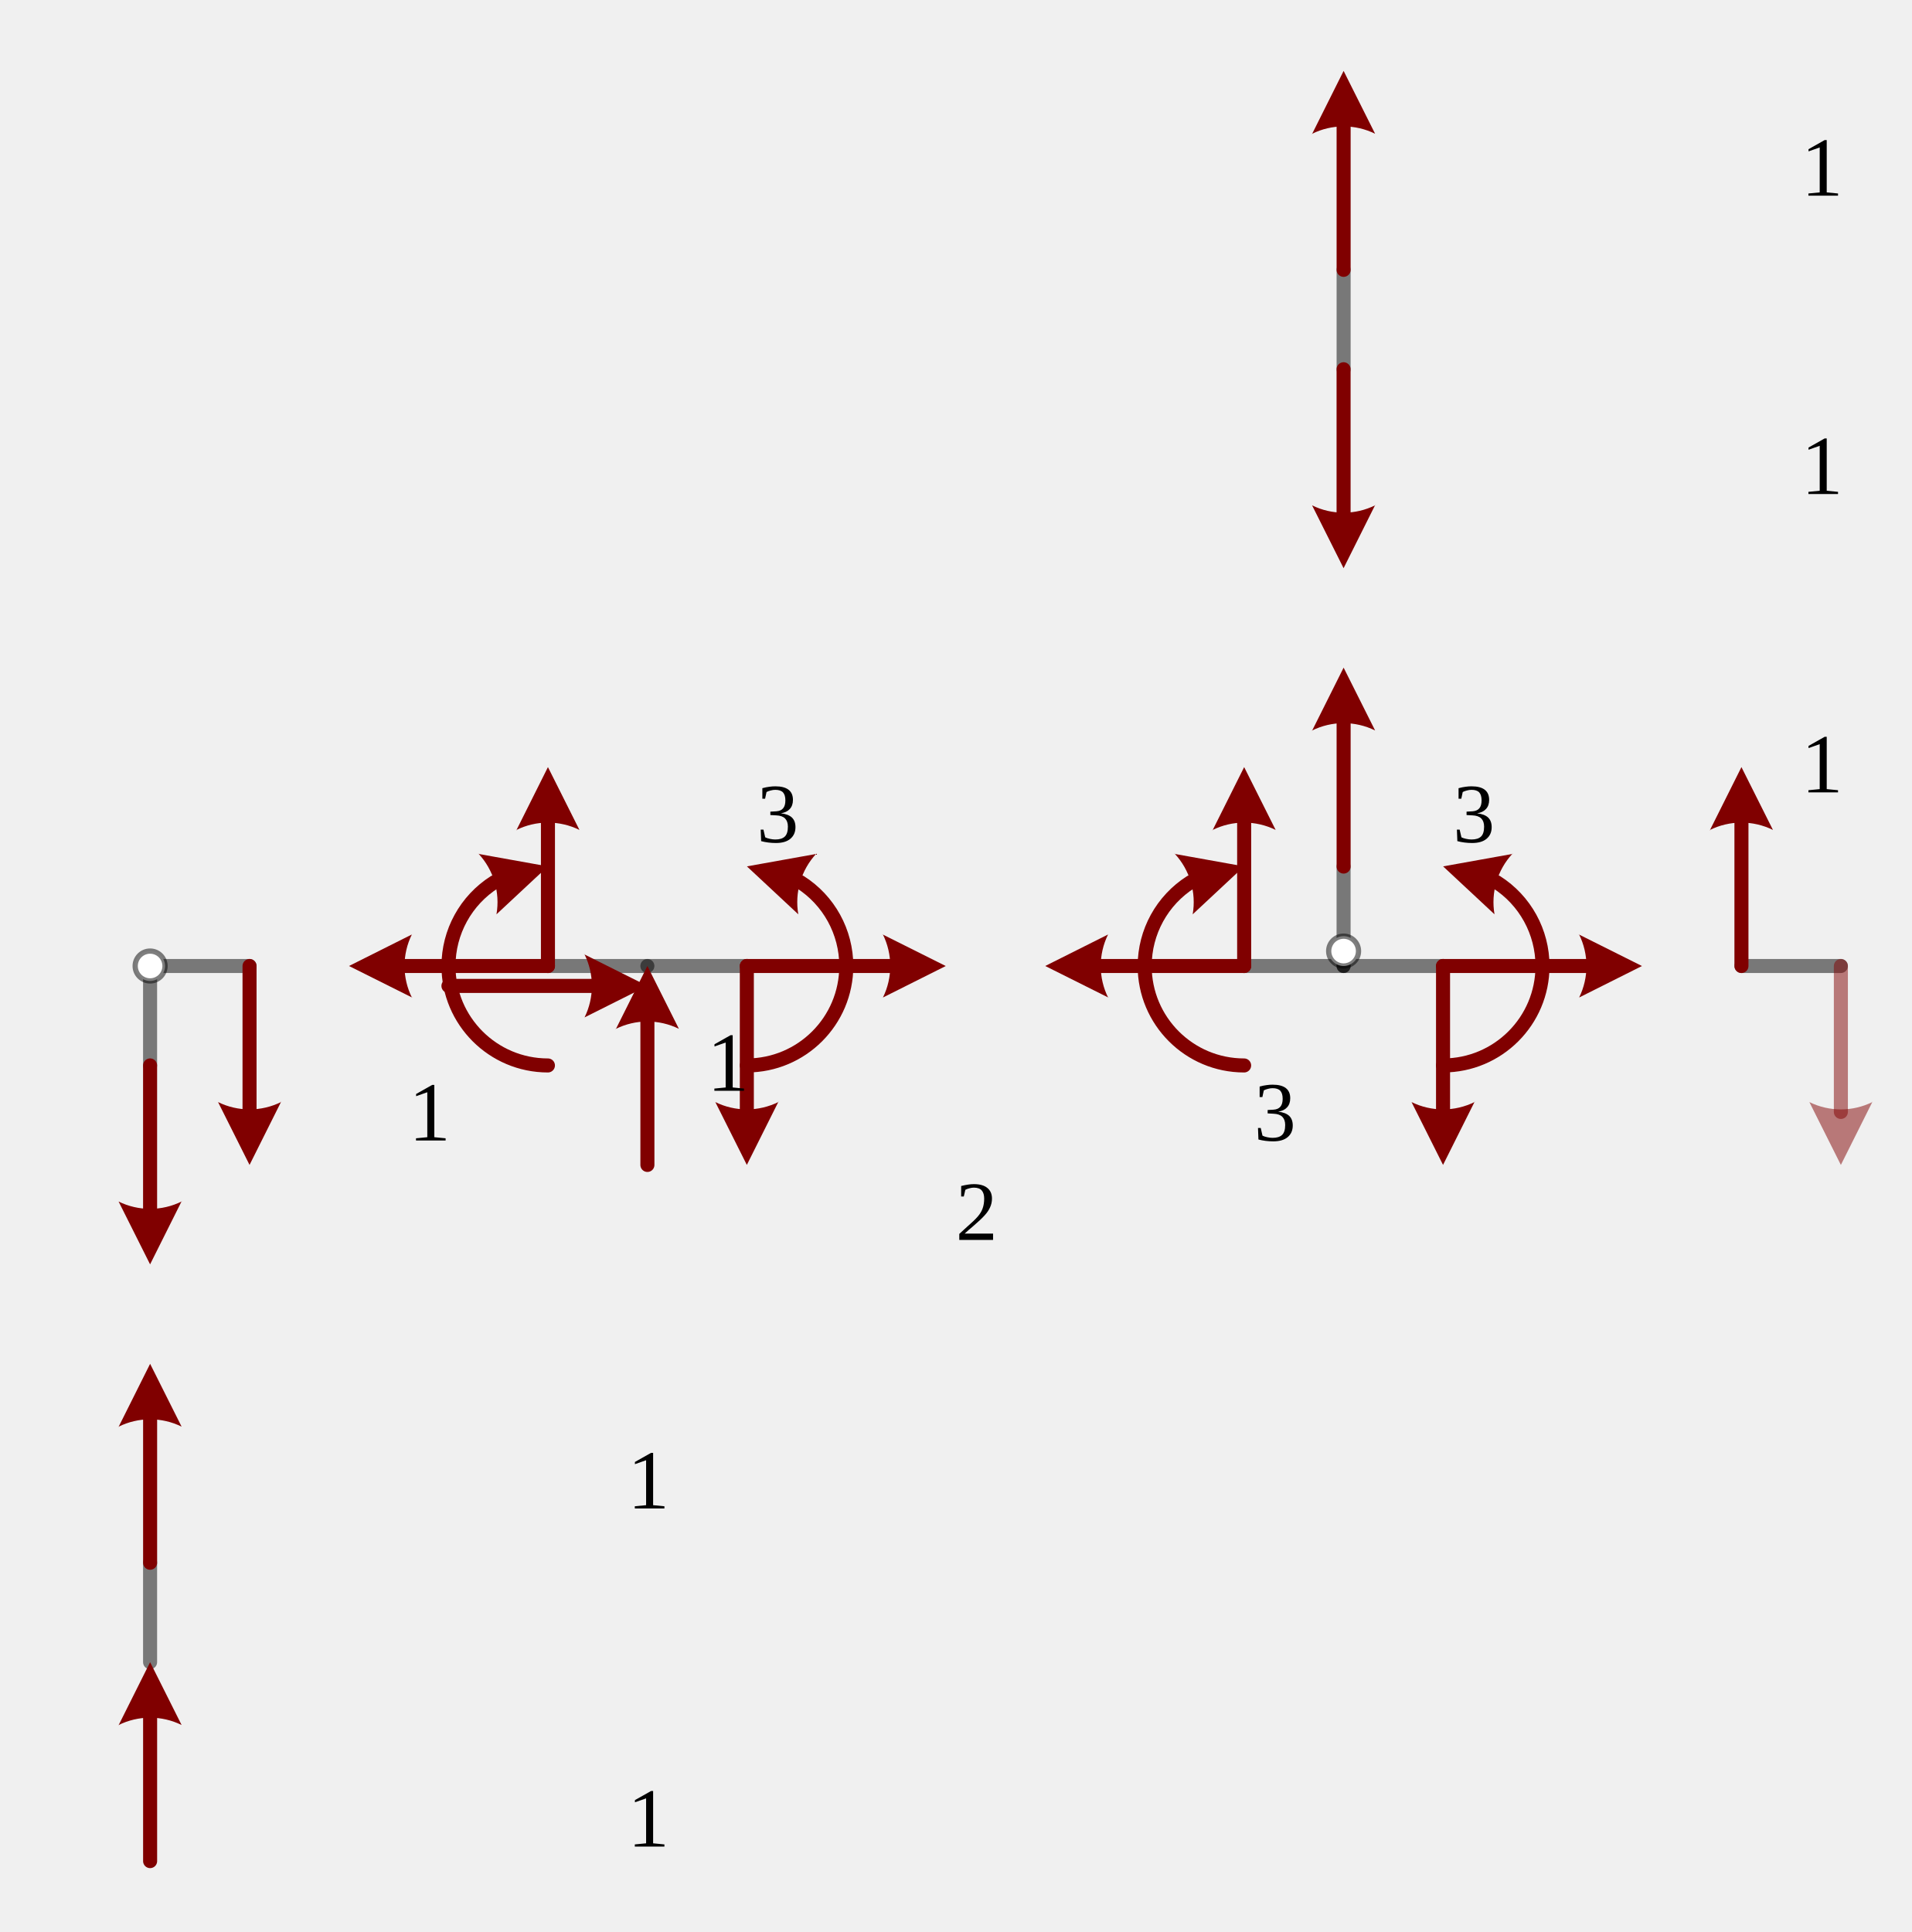
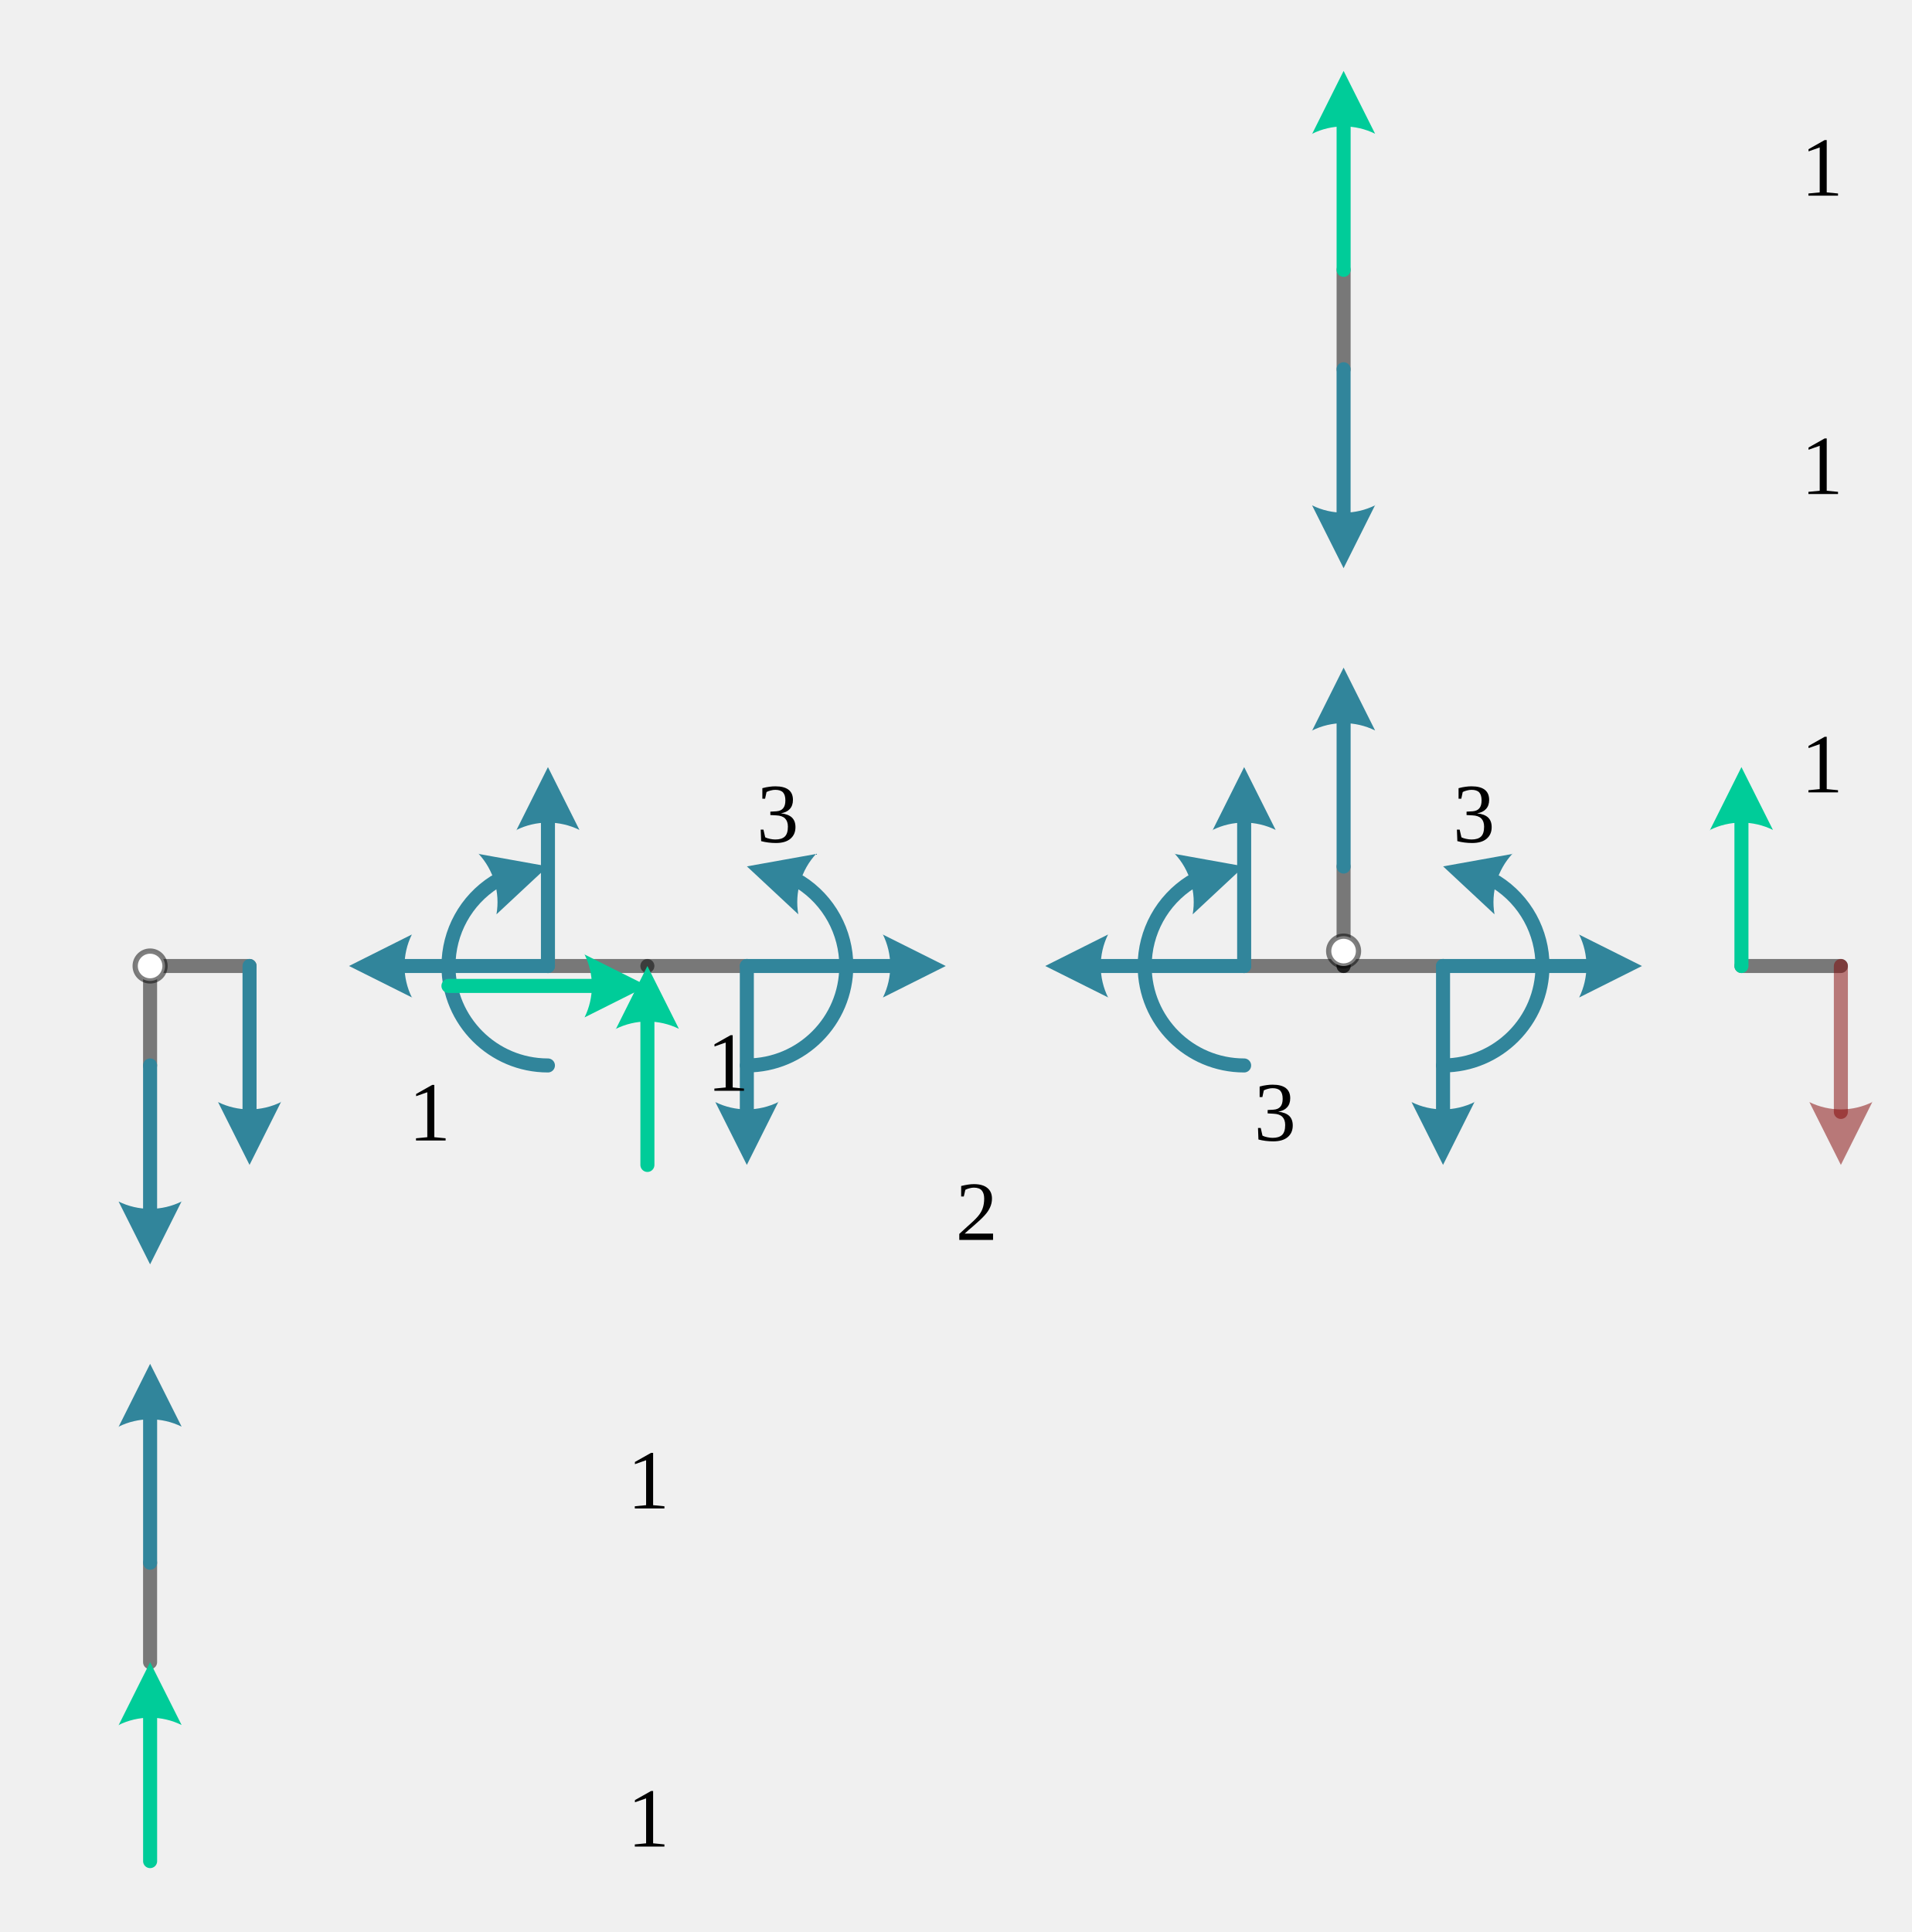
- <svg xmlns="http://www.w3.org/2000/svg" xmlns:ns1="http://schemas.microsoft.com/visio/2003/SVGExtensions/" xmlns:xlink="http://www.w3.org/1999/xlink" width="3.784in" height="3.824in" viewBox="0 0 272.432 275.332" xml:space="preserve" color-interpolation-filters="sRGB" class="st10">
+ <svg xmlns="http://www.w3.org/2000/svg" xmlns:ns1="http://schemas.microsoft.com/visio/2003/SVGExtensions/" xmlns:xlink="http://www.w3.org/1999/xlink" width="3.784in" height="3.824in" viewBox="0 0 272.432 275.332" xml:space="preserve" color-interpolation-filters="sRGB" class="st12">
  <ns1:documentProperties ns1:langID="1043" ns1:metric="true" ns1:viewMarkup="false" />
  <style type="text/css">
	
		.st1 {stroke:#000000;stroke-linecap:round;stroke-linejoin:round;stroke-opacity:0.5;stroke-width:2}
		.st2 {fill:#ffffff;stroke:#000000;stroke-linecap:round;stroke-linejoin:round;stroke-opacity:0.5;stroke-width:0.75}
- 		.st3 {marker-start:url(#mrkr5-37);stroke:#800000;stroke-linecap:round;stroke-linejoin:round;stroke-width:2}
- 		.st4 {fill:#800000;fill-opacity:1;stroke:#800000;stroke-opacity:1;stroke-width:0.442}
- 		.st5 {marker-end:url(#mrkr5-73);stroke:#800000;stroke-linecap:round;stroke-linejoin:round;stroke-width:2}
- 		.st6 {marker-start:url(#mrkr5-129);stroke:#800000;stroke-linecap:round;stroke-linejoin:round;stroke-opacity:0.5;stroke-width:2}
- 		.st7 {fill:#800000;fill-opacity:0.5;stroke:#800000;stroke-opacity:0.5;stroke-width:0.442}
- 		.st8 {fill:none;stroke:none;stroke-linecap:round;stroke-linejoin:round;stroke-width:0.24}
- 		.st9 {fill:#000000;font-family:Times New Roman;font-size:1em}
- 		.st10 {fill:none;fill-rule:evenodd;font-size:12px;overflow:visible;stroke-linecap:square;stroke-miterlimit:3}
+ 		.st3 {marker-start:url(#mrkr5-37);stroke:#31859b;stroke-linecap:round;stroke-linejoin:round;stroke-width:2}
+ 		.st4 {fill:#31859b;fill-opacity:1;stroke:#31859b;stroke-opacity:1;stroke-width:0.442}
+ 		.st5 {marker-start:url(#mrkr5-43);stroke:#00cc99;stroke-linecap:round;stroke-linejoin:round;stroke-width:2}
+ 		.st6 {fill:#00cc99;fill-opacity:1;stroke:#00cc99;stroke-opacity:1;stroke-width:0.442}
+ 		.st7 {marker-end:url(#mrkr5-74);stroke:#31859b;stroke-linecap:round;stroke-linejoin:round;stroke-width:2}
+ 		.st8 {marker-start:url(#mrkr5-130);stroke:#800000;stroke-linecap:round;stroke-linejoin:round;stroke-opacity:0.5;stroke-width:2}
+ 		.st9 {fill:#800000;fill-opacity:0.5;stroke:#800000;stroke-opacity:0.5;stroke-width:0.442}
+ 		.st10 {fill:none;stroke:none;stroke-linecap:round;stroke-linejoin:round;stroke-width:0.24}
+ 		.st11 {fill:#000000;font-family:Times New Roman;font-size:1em}
+ 		.st12 {fill:none;fill-rule:evenodd;font-size:12px;overflow:visible;stroke-linecap:square;stroke-miterlimit:3}
	
	</style>
  <defs id="Markers">
    <g id="lend5">
      <path d="M 2 1 L 0 0 L 1.981 -0.993 C 1.672 -0.365 1.673 0.373 1.985 1 " style="stroke:none" />
    </g>
    <marker id="mrkr5-37" class="st4" ns1:arrowType="5" ns1:arrowSize="2" ns1:setback="3.775" refX="3.775" orient="auto" markerUnits="strokeWidth" overflow="visible">
      <use xlink:href="#lend5" transform="scale(2.26) " />
    </marker>
-     <marker id="mrkr5-73" class="st4" ns1:arrowType="5" ns1:arrowSize="2" ns1:setback="3.775" refX="-3.775" orient="auto" markerUnits="strokeWidth" overflow="visible">
+     <marker id="mrkr5-43" class="st6" ns1:arrowType="5" ns1:arrowSize="2" ns1:setback="3.775" refX="3.775" orient="auto" markerUnits="strokeWidth" overflow="visible">
+       <use xlink:href="#lend5" transform="scale(2.26) " />
+     </marker>
+     <marker id="mrkr5-74" class="st4" ns1:arrowType="5" ns1:arrowSize="2" ns1:setback="3.775" refX="-3.775" orient="auto" markerUnits="strokeWidth" overflow="visible">
      <use xlink:href="#lend5" transform="scale(-2.26,-2.26) " />
    </marker>
-     <marker id="mrkr5-129" class="st7" ns1:arrowType="5" ns1:arrowSize="2" ns1:setback="3.775" refX="3.775" orient="auto" markerUnits="strokeWidth" overflow="visible">
+     <marker id="mrkr5-130" class="st9" ns1:arrowType="5" ns1:arrowSize="2" ns1:setback="3.775" refX="3.775" orient="auto" markerUnits="strokeWidth" overflow="visible">
      <use xlink:href="#lend5" transform="scale(2.26) " />
    </marker>
  </defs>
  <g ns1:mID="0" ns1:index="1" ns1:groupContext="foregroundPage">
    <ns1:pageProperties ns1:drawingScale="0.0393701" ns1:pageScale="0.0393701" ns1:drawingUnits="24" ns1:shadowOffsetX="8.50394" ns1:shadowOffsetY="-8.50394" />
-     <g id="shape126-1" ns1:mID="126" ns1:groupContext="shape" transform="translate(-253.952,236.879) rotate(-90)">
-       <path d="M0 275.33 L14.17 275.33" class="st1" />
-     </g>
-     <g id="shape127-4" ns1:mID="127" ns1:groupContext="shape" transform="translate(21.3798,-137.666)">
-       <path d="M0 275.33 L14.17 275.33" class="st1" />
-     </g>
-     <g id="shape128-7" ns1:mID="128" ns1:groupContext="shape" transform="translate(-253.952,151.839) rotate(-90)">
-       <path d="M0 275.33 L14.17 275.33" class="st1" />
-     </g>
-     <g id="shape129-10" ns1:mID="129" ns1:groupContext="shape" transform="translate(19.2539,-135.54)">
+     <g id="shape1-1" ns1:mID="1" ns1:groupContext="shape" transform="translate(-253.952,236.879) rotate(-90)">
+       <path d="M0 275.33 L14.17 275.33" class="st1" />
+     </g>
+     <g id="shape2-4" ns1:mID="2" ns1:groupContext="shape" transform="translate(21.3798,-137.666)">
+       <path d="M0 275.33 L14.17 275.33" class="st1" />
+     </g>
+     <g id="shape3-7" ns1:mID="3" ns1:groupContext="shape" transform="translate(-253.952,151.839) rotate(-90)">
+       <path d="M0 275.33 L14.17 275.33" class="st1" />
+     </g>
+     <g id="shape4-10" ns1:mID="4" ns1:groupContext="shape" transform="translate(19.2539,-135.54)">
      <ellipse cx="2.126" cy="273.206" rx="2.126" ry="2.126" class="st2" />
    </g>
-     <g id="shape130-12" ns1:mID="130" ns1:groupContext="shape" transform="translate(78.0728,-137.666)">
-       <path d="M0 275.33 L14.17 275.33" class="st1" />
-     </g>
-     <g id="shape131-15" ns1:mID="131" ns1:groupContext="shape" transform="translate(92.246,-137.666)">
-       <path d="M0 275.33 L14.17 275.33" class="st1" />
-     </g>
-     <g id="shape132-18" ns1:mID="132" ns1:groupContext="shape" transform="translate(-83.8736,137.666) rotate(-90)">
-       <path d="M0 275.33 L14.17 275.33" class="st1" />
-     </g>
-     <g id="shape133-21" ns1:mID="133" ns1:groupContext="shape" transform="translate(177.285,-137.666)">
-       <path d="M0 275.33 L14.17 275.33" class="st1" />
-     </g>
-     <g id="shape134-24" ns1:mID="134" ns1:groupContext="shape" transform="translate(191.459,-137.666)">
-       <path d="M0 275.33 L14.17 275.33" class="st1" />
-     </g>
-     <g id="shape135-27" ns1:mID="135" ns1:groupContext="shape" transform="translate(189.333,-137.666)">
+     <g id="shape5-12" ns1:mID="5" ns1:groupContext="shape" transform="translate(78.0728,-137.666)">
+       <path d="M0 275.33 L14.17 275.33" class="st1" />
+     </g>
+     <g id="shape6-15" ns1:mID="6" ns1:groupContext="shape" transform="translate(92.246,-137.666)">
+       <path d="M0 275.33 L14.17 275.33" class="st1" />
+     </g>
+     <g id="shape7-18" ns1:mID="7" ns1:groupContext="shape" transform="translate(-83.8736,137.666) rotate(-90)">
+       <path d="M0 275.33 L14.17 275.33" class="st1" />
+     </g>
+     <g id="shape8-21" ns1:mID="8" ns1:groupContext="shape" transform="translate(177.285,-137.666)">
+       <path d="M0 275.33 L14.17 275.33" class="st1" />
+     </g>
+     <g id="shape9-24" ns1:mID="9" ns1:groupContext="shape" transform="translate(191.459,-137.666)">
+       <path d="M0 275.33 L14.17 275.33" class="st1" />
+     </g>
+     <g id="shape10-27" ns1:mID="10" ns1:groupContext="shape" transform="translate(189.333,-137.666)">
      <ellipse cx="2.126" cy="273.206" rx="2.126" ry="2.126" class="st2" />
    </g>
-     <g id="shape136-29" ns1:mID="136" ns1:groupContext="shape" transform="translate(248.152,-137.666)">
-       <path d="M0 275.33 L14.17 275.33" class="st1" />
-     </g>
-     <g id="shape137-32" ns1:mID="137" ns1:groupContext="shape" transform="translate(-253.952,180.186) rotate(-90)">
-       <path d="M7.55 275.33 L7.91 275.33 L28.35 275.33" class="st3" />
-     </g>
-     <g id="shape138-38" ns1:mID="138" ns1:groupContext="shape" transform="translate(296.712,236.879) rotate(90)">
-       <path d="M7.55 275.33 L7.91 275.33 L28.35 275.33" class="st3" />
-     </g>
-     <g id="shape139-43" ns1:mID="139" ns1:groupContext="shape" transform="translate(296.712,194.359) rotate(90)">
-       <path d="M7.55 275.33 L7.91 275.33 L28.35 275.33" class="st3" />
-     </g>
-     <g id="shape140-48" ns1:mID="140" ns1:groupContext="shape" transform="translate(-239.779,166.013) rotate(-90)">
-       <path d="M7.55 275.33 L7.91 275.33 L28.35 275.33" class="st3" />
-     </g>
-     <g id="shape142-53" ns1:mID="142" ns1:groupContext="shape" transform="translate(134.766,412.998) rotate(180)">
-       <path d="M7.55 275.33 L7.91 275.33 L28.35 275.33" class="st3" />
-     </g>
-     <g id="shape143-58" ns1:mID="143" ns1:groupContext="shape" transform="translate(-168.913,166.013) rotate(-90)">
-       <path d="M7.55 275.33 L7.91 275.33 L28.35 275.33" class="st3" />
-     </g>
-     <g id="shape144-63" ns1:mID="144" ns1:groupContext="shape" transform="translate(367.578,137.666) rotate(90)">
-       <path d="M7.55 275.33 L7.91 275.33 L28.35 275.33" class="st3" />
-     </g>
-     <g id="shape145-68" ns1:mID="145" ns1:groupContext="shape" transform="translate(-197.259,151.839) rotate(-90)">
-       <path d="M-0 275.33 A14.173 14.173 0 0 1 14.17 261.16 A14.173 14.173 0 0 1 26.14 267.74 L26.24 268.08" class="st5" />
-     </g>
-     <g id="shape146-74" ns1:mID="146" ns1:groupContext="shape" transform="translate(381.751,151.839) rotate(90) scale(-1,1)">
-       <path d="M-0 275.33 A14.173 14.173 0 0 1 14.17 261.16 A14.173 14.173 0 0 1 26.14 267.74 L26.24 268.08" class="st5" />
-     </g>
-     <g id="shape147-79" ns1:mID="147" ns1:groupContext="shape" transform="translate(49.7263,-137.666)">
-       <path d="M7.55 275.33 L7.91 275.33 L28.35 275.33" class="st3" />
-     </g>
-     <g id="shape148-84" ns1:mID="148" ns1:groupContext="shape" transform="translate(353.405,109.32) rotate(90)">
-       <path d="M7.55 275.33 L7.91 275.33 L28.35 275.33" class="st3" />
-     </g>
-     <g id="shape149-89" ns1:mID="149" ns1:groupContext="shape" transform="translate(233.978,412.998) rotate(180)">
-       <path d="M7.55 275.33 L7.91 275.33 L28.35 275.33" class="st3" />
-     </g>
-     <g id="shape150-94" ns1:mID="150" ns1:groupContext="shape" transform="translate(-69.7003,166.013) rotate(-90)">
-       <path d="M7.55 275.33 L7.91 275.33 L28.35 275.33" class="st3" />
-     </g>
-     <g id="shape151-99" ns1:mID="151" ns1:groupContext="shape" transform="translate(-98.0468,151.839) rotate(-90)">
-       <path d="M-0 275.33 A14.173 14.173 0 0 1 14.17 261.16 A14.173 14.173 0 0 1 26.14 267.74 L26.24 268.08" class="st5" />
-     </g>
-     <g id="shape152-104" ns1:mID="152" ns1:groupContext="shape" transform="translate(480.964,151.839) rotate(90) scale(-1,1)">
-       <path d="M-0 275.33 A14.173 14.173 0 0 1 14.17 261.16 A14.173 14.173 0 0 1 26.14 267.74 L26.24 268.08" class="st5" />
-     </g>
-     <g id="shape153-109" ns1:mID="153" ns1:groupContext="shape" transform="translate(148.939,-137.666)">
-       <path d="M7.55 275.33 L7.91 275.33 L28.35 275.33" class="st3" />
-     </g>
-     <g id="shape154-114" ns1:mID="154" ns1:groupContext="shape" transform="translate(452.618,109.32) rotate(90)">
-       <path d="M7.55 275.33 L7.91 275.33 L28.35 275.33" class="st3" />
-     </g>
-     <g id="shape158-119" ns1:mID="158" ns1:groupContext="shape" transform="translate(523.484,109.32) rotate(90)">
-       <path d="M7.55 275.33 L7.91 275.33 L28.35 275.33" class="st3" />
-     </g>
-     <g id="shape159-124" ns1:mID="159" ns1:groupContext="shape" transform="translate(-13.0074,166.013) rotate(-90)">
-       <path d="M7.55 275.33 L7.91 275.33 L28.35 275.33" class="st6" />
-     </g>
-     <g id="shape160-130" ns1:mID="160" ns1:groupContext="shape" transform="translate(466.791,38.4535) rotate(90)">
-       <path d="M0 275.33 L14.17 275.33" class="st1" />
-     </g>
-     <g id="shape161-133" ns1:mID="161" ns1:groupContext="shape" transform="translate(466.791,10.107) rotate(90)">
-       <path d="M7.55 275.33 L7.91 275.33 L28.35 275.33" class="st3" />
-     </g>
-     <g id="shape162-138" ns1:mID="162" ns1:groupContext="shape" transform="translate(-83.8736,80.9732) rotate(-90)">
-       <path d="M7.55 275.33 L7.91 275.33 L28.35 275.33" class="st3" />
-     </g>
-     <g id="shape219-143" ns1:mID="219" ns1:groupContext="shape" transform="translate(466.791,95.1464) rotate(90)">
-       <path d="M7.55 275.33 L7.91 275.33 L28.35 275.33" class="st3" />
-     </g>
-     <g id="shape228-148" ns1:mID="228" ns1:groupContext="shape" transform="translate(31.3011,-8.6897)">
-       <ns1:textBlock ns1:margins="rect(4,4,4,4)" ns1:tabSpace="42.5197" />
-       <ns1:textRect cx="7.087" cy="268.246" width="14.18" height="14.173" />
-       <rect x="0" y="261.159" width="14.173" height="14.173" class="st8" />
-       <text x="4.09" y="271.85" class="st9" ns1:langID="1043">
-         <ns1:paragraph ns1:horizAlign="1" />
-         <ns1:tabList />1</text>
-     </g>
-     <g id="shape229-151" ns1:mID="229" ns1:groupContext="shape" transform="translate(31.3011,-56.8787)">
-       <ns1:textBlock ns1:margins="rect(4,4,4,4)" ns1:tabSpace="42.5197" />
-       <ns1:textRect cx="7.087" cy="268.246" width="14.18" height="14.173" />
-       <rect x="0" y="261.159" width="14.173" height="14.173" class="st8" />
-       <text x="4.09" y="271.85" class="st9" ns1:langID="1043">
-         <ns1:paragraph ns1:horizAlign="1" />
-         <ns1:tabList />1</text>
-     </g>
-     <g id="shape230-154" ns1:mID="230" ns1:groupContext="shape" transform="translate(0.12,-109.32)">
-       <ns1:textBlock ns1:margins="rect(4,4,4,4)" ns1:tabSpace="42.5197" />
-       <ns1:textRect cx="7.087" cy="268.246" width="14.18" height="14.173" />
-       <rect x="0" y="261.159" width="14.173" height="14.173" class="st8" />
-       <text x="4.09" y="271.85" class="st9" ns1:langID="1043">
-         <ns1:paragraph ns1:horizAlign="1" />
-         <ns1:tabList />1</text>
-     </g>
-     <g id="shape231-157" ns1:mID="231" ns1:groupContext="shape" transform="translate(42.6397,-116.406)">
-       <ns1:textBlock ns1:margins="rect(4,4,4,4)" ns1:tabSpace="42.5197" />
-       <ns1:textRect cx="7.087" cy="268.246" width="14.18" height="14.173" />
-       <rect x="0" y="261.159" width="14.173" height="14.173" class="st8" />
-       <text x="4.09" y="271.85" class="st9" ns1:langID="1043">
-         <ns1:paragraph ns1:horizAlign="1" />
-         <ns1:tabList />1</text>
-     </g>
-     <g id="shape232-160" ns1:mID="232" ns1:groupContext="shape" transform="translate(49.7263,-151.839)">
-       <ns1:textBlock ns1:margins="rect(4,4,4,4)" ns1:tabSpace="42.5197" />
-       <ns1:textRect cx="7.087" cy="268.246" width="14.18" height="14.173" />
-       <rect x="0" y="261.159" width="14.173" height="14.173" class="st8" />
-       <text x="4.09" y="271.85" class="st9" ns1:langID="1043">
-         <ns1:paragraph ns1:horizAlign="1" />
-         <ns1:tabList />3</text>
-     </g>
-     <g id="shape233-163" ns1:mID="233" ns1:groupContext="shape" transform="translate(120.592,-109.32)">
-       <ns1:textBlock ns1:margins="rect(4,4,4,4)" ns1:tabSpace="42.5197" />
-       <ns1:textRect cx="7.087" cy="268.246" width="14.18" height="14.173" />
-       <rect x="0" y="261.159" width="14.173" height="14.173" class="st8" />
-       <text x="4.09" y="271.85" class="st9" ns1:langID="1043">
-         <ns1:paragraph ns1:horizAlign="1" />
-         <ns1:tabList />3</text>
-     </g>
-     <g id="shape234-166" ns1:mID="234" ns1:groupContext="shape" transform="translate(78.0727,-95.1464)">
-       <ns1:textBlock ns1:margins="rect(4,4,4,4)" ns1:tabSpace="42.5197" />
-       <ns1:textRect cx="7.087" cy="268.246" width="14.18" height="14.173" />
-       <rect x="0" y="261.159" width="14.173" height="14.173" class="st8" />
-       <text x="4.09" y="271.85" class="st9" ns1:langID="1043">
+     <g id="shape11-29" ns1:mID="11" ns1:groupContext="shape" transform="translate(248.152,-137.666)">
+       <path d="M0 275.33 L14.17 275.33" class="st1" />
+     </g>
+     <g id="shape12-32" ns1:mID="12" ns1:groupContext="shape" transform="translate(-253.952,180.186) rotate(-90)">
+       <path d="M7.55 275.33 L7.91 275.33 L28.35 275.33" class="st3" />
+     </g>
+     <g id="shape13-38" ns1:mID="13" ns1:groupContext="shape" transform="translate(296.712,236.879) rotate(90)">
+       <path d="M7.55 275.33 L7.91 275.33 L28.35 275.33" class="st5" />
+     </g>
+     <g id="shape14-44" ns1:mID="14" ns1:groupContext="shape" transform="translate(296.712,194.359) rotate(90)">
+       <path d="M7.55 275.33 L7.91 275.33 L28.35 275.33" class="st3" />
+     </g>
+     <g id="shape15-49" ns1:mID="15" ns1:groupContext="shape" transform="translate(-239.779,166.013) rotate(-90)">
+       <path d="M7.55 275.33 L7.91 275.33 L28.35 275.33" class="st3" />
+     </g>
+     <g id="shape16-54" ns1:mID="16" ns1:groupContext="shape" transform="translate(134.766,412.998) rotate(180)">
+       <path d="M7.55 275.33 L7.91 275.33 L28.35 275.33" class="st3" />
+     </g>
+     <g id="shape17-59" ns1:mID="17" ns1:groupContext="shape" transform="translate(-168.913,166.013) rotate(-90)">
+       <path d="M7.55 275.33 L7.91 275.33 L28.35 275.33" class="st3" />
+     </g>
+     <g id="shape18-64" ns1:mID="18" ns1:groupContext="shape" transform="translate(367.578,137.666) rotate(90)">
+       <path d="M7.55 275.33 L7.91 275.33 L28.35 275.33" class="st5" />
+     </g>
+     <g id="shape19-69" ns1:mID="19" ns1:groupContext="shape" transform="translate(-197.259,151.839) rotate(-90)">
+       <path d="M-0 275.33 A14.173 14.173 0 0 1 14.17 261.16 A14.173 14.173 0 0 1 26.14 267.74 L26.24 268.08" class="st7" />
+     </g>
+     <g id="shape20-75" ns1:mID="20" ns1:groupContext="shape" transform="translate(381.751,151.839) rotate(90) scale(-1,1)">
+       <path d="M-0 275.33 A14.173 14.173 0 0 1 14.17 261.16 A14.173 14.173 0 0 1 26.14 267.74 L26.24 268.08" class="st7" />
+     </g>
+     <g id="shape21-80" ns1:mID="21" ns1:groupContext="shape" transform="translate(49.7263,-137.666)">
+       <path d="M7.55 275.33 L7.91 275.33 L28.35 275.33" class="st3" />
+     </g>
+     <g id="shape22-85" ns1:mID="22" ns1:groupContext="shape" transform="translate(353.405,109.32) rotate(90)">
+       <path d="M7.55 275.33 L7.91 275.33 L28.35 275.33" class="st3" />
+     </g>
+     <g id="shape23-90" ns1:mID="23" ns1:groupContext="shape" transform="translate(233.978,412.998) rotate(180)">
+       <path d="M7.55 275.33 L7.91 275.33 L28.35 275.33" class="st3" />
+     </g>
+     <g id="shape24-95" ns1:mID="24" ns1:groupContext="shape" transform="translate(-69.7003,166.013) rotate(-90)">
+       <path d="M7.55 275.33 L7.91 275.33 L28.35 275.33" class="st3" />
+     </g>
+     <g id="shape25-100" ns1:mID="25" ns1:groupContext="shape" transform="translate(-98.0468,151.839) rotate(-90)">
+       <path d="M-0 275.33 A14.173 14.173 0 0 1 14.17 261.16 A14.173 14.173 0 0 1 26.14 267.74 L26.24 268.08" class="st7" />
+     </g>
+     <g id="shape26-105" ns1:mID="26" ns1:groupContext="shape" transform="translate(480.964,151.839) rotate(90) scale(-1,1)">
+       <path d="M-0 275.33 A14.173 14.173 0 0 1 14.17 261.16 A14.173 14.173 0 0 1 26.14 267.74 L26.24 268.08" class="st7" />
+     </g>
+     <g id="shape27-110" ns1:mID="27" ns1:groupContext="shape" transform="translate(148.939,-137.666)">
+       <path d="M7.55 275.33 L7.91 275.33 L28.35 275.33" class="st3" />
+     </g>
+     <g id="shape28-115" ns1:mID="28" ns1:groupContext="shape" transform="translate(452.618,109.32) rotate(90)">
+       <path d="M7.55 275.33 L7.91 275.33 L28.35 275.33" class="st3" />
+     </g>
+     <g id="shape29-120" ns1:mID="29" ns1:groupContext="shape" transform="translate(523.484,109.32) rotate(90)">
+       <path d="M7.55 275.33 L7.91 275.33 L28.35 275.33" class="st5" />
+     </g>
+     <g id="shape30-125" ns1:mID="30" ns1:groupContext="shape" transform="translate(-13.0074,166.013) rotate(-90)">
+       <path d="M7.55 275.33 L7.91 275.33 L28.35 275.33" class="st8" />
+     </g>
+     <g id="shape31-131" ns1:mID="31" ns1:groupContext="shape" transform="translate(466.791,38.4535) rotate(90)">
+       <path d="M0 275.33 L14.17 275.33" class="st1" />
+     </g>
+     <g id="shape32-134" ns1:mID="32" ns1:groupContext="shape" transform="translate(466.791,10.107) rotate(90)">
+       <path d="M7.55 275.33 L7.91 275.33 L28.35 275.33" class="st5" />
+     </g>
+     <g id="shape33-139" ns1:mID="33" ns1:groupContext="shape" transform="translate(-83.8736,80.9732) rotate(-90)">
+       <path d="M7.55 275.33 L7.91 275.33 L28.35 275.33" class="st3" />
+     </g>
+     <g id="shape34-144" ns1:mID="34" ns1:groupContext="shape" transform="translate(466.791,95.1464) rotate(90)">
+       <path d="M7.55 275.33 L7.91 275.33 L28.35 275.33" class="st3" />
+     </g>
+     <g id="shape35-149" ns1:mID="35" ns1:groupContext="shape" transform="translate(31.3011,-8.6897)">
+       <ns1:textBlock ns1:margins="rect(4,4,4,4)" ns1:tabSpace="42.5197" />
+       <ns1:textRect cx="7.087" cy="268.246" width="14.18" height="14.173" />
+       <rect x="0" y="261.159" width="14.173" height="14.173" class="st10" />
+       <text x="4.09" y="271.85" class="st11" ns1:langID="1043">
+         <ns1:paragraph ns1:horizAlign="1" />
+         <ns1:tabList />1</text>
+     </g>
+     <g id="shape36-152" ns1:mID="36" ns1:groupContext="shape" transform="translate(31.3011,-56.8787)">
+       <ns1:textBlock ns1:margins="rect(4,4,4,4)" ns1:tabSpace="42.5197" />
+       <ns1:textRect cx="7.087" cy="268.246" width="14.18" height="14.173" />
+       <rect x="0" y="261.159" width="14.173" height="14.173" class="st10" />
+       <text x="4.09" y="271.85" class="st11" ns1:langID="1043">
+         <ns1:paragraph ns1:horizAlign="1" />
+         <ns1:tabList />1</text>
+     </g>
+     <g id="shape37-155" ns1:mID="37" ns1:groupContext="shape" transform="translate(0.12,-109.32)">
+       <ns1:textBlock ns1:margins="rect(4,4,4,4)" ns1:tabSpace="42.5197" />
+       <ns1:textRect cx="7.087" cy="268.246" width="14.18" height="14.173" />
+       <rect x="0" y="261.159" width="14.173" height="14.173" class="st10" />
+       <text x="4.09" y="271.85" class="st11" ns1:langID="1043">
+         <ns1:paragraph ns1:horizAlign="1" />
+         <ns1:tabList />1</text>
+     </g>
+     <g id="shape38-158" ns1:mID="38" ns1:groupContext="shape" transform="translate(42.6397,-116.406)">
+       <ns1:textBlock ns1:margins="rect(4,4,4,4)" ns1:tabSpace="42.5197" />
+       <ns1:textRect cx="7.087" cy="268.246" width="14.18" height="14.173" />
+       <rect x="0" y="261.159" width="14.173" height="14.173" class="st10" />
+       <text x="4.09" y="271.85" class="st11" ns1:langID="1043">
+         <ns1:paragraph ns1:horizAlign="1" />
+         <ns1:tabList />1</text>
+     </g>
+     <g id="shape39-161" ns1:mID="39" ns1:groupContext="shape" transform="translate(49.7263,-151.839)">
+       <ns1:textBlock ns1:margins="rect(4,4,4,4)" ns1:tabSpace="42.5197" />
+       <ns1:textRect cx="7.087" cy="268.246" width="14.18" height="14.173" />
+       <rect x="0" y="261.159" width="14.173" height="14.173" class="st10" />
+       <text x="4.09" y="271.85" class="st11" ns1:langID="1043">
+         <ns1:paragraph ns1:horizAlign="1" />
+         <ns1:tabList />3</text>
+     </g>
+     <g id="shape40-164" ns1:mID="40" ns1:groupContext="shape" transform="translate(120.592,-109.32)">
+       <ns1:textBlock ns1:margins="rect(4,4,4,4)" ns1:tabSpace="42.5197" />
+       <ns1:textRect cx="7.087" cy="268.246" width="14.18" height="14.173" />
+       <rect x="0" y="261.159" width="14.173" height="14.173" class="st10" />
+       <text x="4.09" y="271.85" class="st11" ns1:langID="1043">
+         <ns1:paragraph ns1:horizAlign="1" />
+         <ns1:tabList />3</text>
+     </g>
+     <g id="shape41-167" ns1:mID="41" ns1:groupContext="shape" transform="translate(78.0727,-95.1464)">
+       <ns1:textBlock ns1:margins="rect(4,4,4,4)" ns1:tabSpace="42.5197" />
+       <ns1:textRect cx="7.087" cy="268.246" width="14.18" height="14.173" />
+       <rect x="0" y="261.159" width="14.173" height="14.173" class="st10" />
+       <text x="4.09" y="271.85" class="st11" ns1:langID="1043">
        <ns1:paragraph ns1:horizAlign="1" />
        <ns1:tabList />2</text>
    </g>
-     <g id="shape235-169" ns1:mID="235" ns1:groupContext="shape" transform="translate(92.246,415.833) rotate(180)">
-       <path d="M7.55 275.33 L7.91 275.33 L28.35 275.33" class="st3" />
-     </g>
-     <g id="shape237-174" ns1:mID="237" ns1:groupContext="shape" transform="translate(148.939,-151.839)">
-       <ns1:textBlock ns1:margins="rect(4,4,4,4)" ns1:tabSpace="42.5197" />
-       <ns1:textRect cx="7.087" cy="268.246" width="14.18" height="14.173" />
-       <rect x="0" y="261.159" width="14.173" height="14.173" class="st8" />
-       <text x="4.09" y="271.85" class="st9" ns1:langID="1043">
-         <ns1:paragraph ns1:horizAlign="1" />
-         <ns1:tabList />3</text>
-     </g>
-     <g id="shape238-177" ns1:mID="238" ns1:groupContext="shape" transform="translate(219.805,-109.32)">
-       <ns1:textBlock ns1:margins="rect(4,4,4,4)" ns1:tabSpace="42.5197" />
-       <ns1:textRect cx="7.087" cy="268.246" width="14.18" height="14.173" />
-       <rect x="0" y="261.159" width="14.173" height="14.173" class="st8" />
-       <text x="4.09" y="271.85" class="st9" ns1:langID="1043">
-         <ns1:paragraph ns1:horizAlign="1" />
-         <ns1:tabList />3</text>
-     </g>
-     <g id="shape239-180" ns1:mID="239" ns1:groupContext="shape" transform="translate(255.238,-144.753)">
-       <ns1:textBlock ns1:margins="rect(4,4,4,4)" ns1:tabSpace="42.5197" />
-       <ns1:textRect cx="7.087" cy="268.246" width="14.18" height="14.173" />
-       <rect x="0" y="261.159" width="14.173" height="14.173" class="st8" />
-       <text x="4.09" y="271.85" class="st9" ns1:langID="1043">
-         <ns1:paragraph ns1:horizAlign="1" />
-         <ns1:tabList />1</text>
-     </g>
-     <g id="shape240-183" ns1:mID="240" ns1:groupContext="shape" transform="translate(198.545,-158.926)">
-       <ns1:textBlock ns1:margins="rect(4,4,4,4)" ns1:tabSpace="42.5197" />
-       <ns1:textRect cx="7.087" cy="268.246" width="14.18" height="14.173" />
-       <rect x="0" y="261.159" width="14.173" height="14.173" class="st8" />
-       <text x="4.09" y="271.85" class="st9" ns1:langID="1043">
-         <ns1:paragraph ns1:horizAlign="1" />
-         <ns1:tabList />1</text>
-     </g>
-     <g id="shape241-186" ns1:mID="241" ns1:groupContext="shape" transform="translate(198.545,-201.446)">
-       <ns1:textBlock ns1:margins="rect(4,4,4,4)" ns1:tabSpace="42.5197" />
-       <ns1:textRect cx="7.087" cy="268.246" width="14.18" height="14.173" />
-       <rect x="0" y="261.159" width="14.173" height="14.173" class="st8" />
-       <text x="4.09" y="271.85" class="st9" ns1:langID="1043">
-         <ns1:paragraph ns1:horizAlign="1" />
-         <ns1:tabList />1</text>
-     </g>
-     <g id="shape242-189" ns1:mID="242" ns1:groupContext="shape" transform="translate(198.545,-243.965)">
-       <ns1:textBlock ns1:margins="rect(4,4,4,4)" ns1:tabSpace="42.5197" />
-       <ns1:textRect cx="7.087" cy="268.246" width="14.18" height="14.173" />
-       <rect x="0" y="261.159" width="14.173" height="14.173" class="st8" />
-       <text x="4.09" y="271.85" class="st9" ns1:langID="1043">
+     <g id="shape42-170" ns1:mID="42" ns1:groupContext="shape" transform="translate(92.246,415.833) rotate(180)">
+       <path d="M7.55 275.33 L7.91 275.33 L28.35 275.33" class="st5" />
+     </g>
+     <g id="shape43-175" ns1:mID="43" ns1:groupContext="shape" transform="translate(148.939,-151.839)">
+       <ns1:textBlock ns1:margins="rect(4,4,4,4)" ns1:tabSpace="42.5197" />
+       <ns1:textRect cx="7.087" cy="268.246" width="14.18" height="14.173" />
+       <rect x="0" y="261.159" width="14.173" height="14.173" class="st10" />
+       <text x="4.09" y="271.85" class="st11" ns1:langID="1043">
+         <ns1:paragraph ns1:horizAlign="1" />
+         <ns1:tabList />3</text>
+     </g>
+     <g id="shape44-178" ns1:mID="44" ns1:groupContext="shape" transform="translate(219.805,-109.32)">
+       <ns1:textBlock ns1:margins="rect(4,4,4,4)" ns1:tabSpace="42.5197" />
+       <ns1:textRect cx="7.087" cy="268.246" width="14.18" height="14.173" />
+       <rect x="0" y="261.159" width="14.173" height="14.173" class="st10" />
+       <text x="4.09" y="271.85" class="st11" ns1:langID="1043">
+         <ns1:paragraph ns1:horizAlign="1" />
+         <ns1:tabList />3</text>
+     </g>
+     <g id="shape45-181" ns1:mID="45" ns1:groupContext="shape" transform="translate(255.238,-144.753)">
+       <ns1:textBlock ns1:margins="rect(4,4,4,4)" ns1:tabSpace="42.5197" />
+       <ns1:textRect cx="7.087" cy="268.246" width="14.18" height="14.173" />
+       <rect x="0" y="261.159" width="14.173" height="14.173" class="st10" />
+       <text x="4.09" y="271.85" class="st11" ns1:langID="1043">
+         <ns1:paragraph ns1:horizAlign="1" />
+         <ns1:tabList />1</text>
+     </g>
+     <g id="shape46-184" ns1:mID="46" ns1:groupContext="shape" transform="translate(198.545,-158.926)">
+       <ns1:textBlock ns1:margins="rect(4,4,4,4)" ns1:tabSpace="42.5197" />
+       <ns1:textRect cx="7.087" cy="268.246" width="14.18" height="14.173" />
+       <rect x="0" y="261.159" width="14.173" height="14.173" class="st10" />
+       <text x="4.09" y="271.85" class="st11" ns1:langID="1043">
+         <ns1:paragraph ns1:horizAlign="1" />
+         <ns1:tabList />1</text>
+     </g>
+     <g id="shape47-187" ns1:mID="47" ns1:groupContext="shape" transform="translate(198.545,-201.446)">
+       <ns1:textBlock ns1:margins="rect(4,4,4,4)" ns1:tabSpace="42.5197" />
+       <ns1:textRect cx="7.087" cy="268.246" width="14.18" height="14.173" />
+       <rect x="0" y="261.159" width="14.173" height="14.173" class="st10" />
+       <text x="4.09" y="271.85" class="st11" ns1:langID="1043">
+         <ns1:paragraph ns1:horizAlign="1" />
+         <ns1:tabList />1</text>
+     </g>
+     <g id="shape48-190" ns1:mID="48" ns1:groupContext="shape" transform="translate(198.545,-243.965)">
+       <ns1:textBlock ns1:margins="rect(4,4,4,4)" ns1:tabSpace="42.5197" />
+       <ns1:textRect cx="7.087" cy="268.246" width="14.18" height="14.173" />
+       <rect x="0" y="261.159" width="14.173" height="14.173" class="st10" />
+       <text x="4.09" y="271.85" class="st11" ns1:langID="1043">
        <ns1:paragraph ns1:horizAlign="1" />
        <ns1:tabList />1</text>
    </g>
  </g>
</svg>
